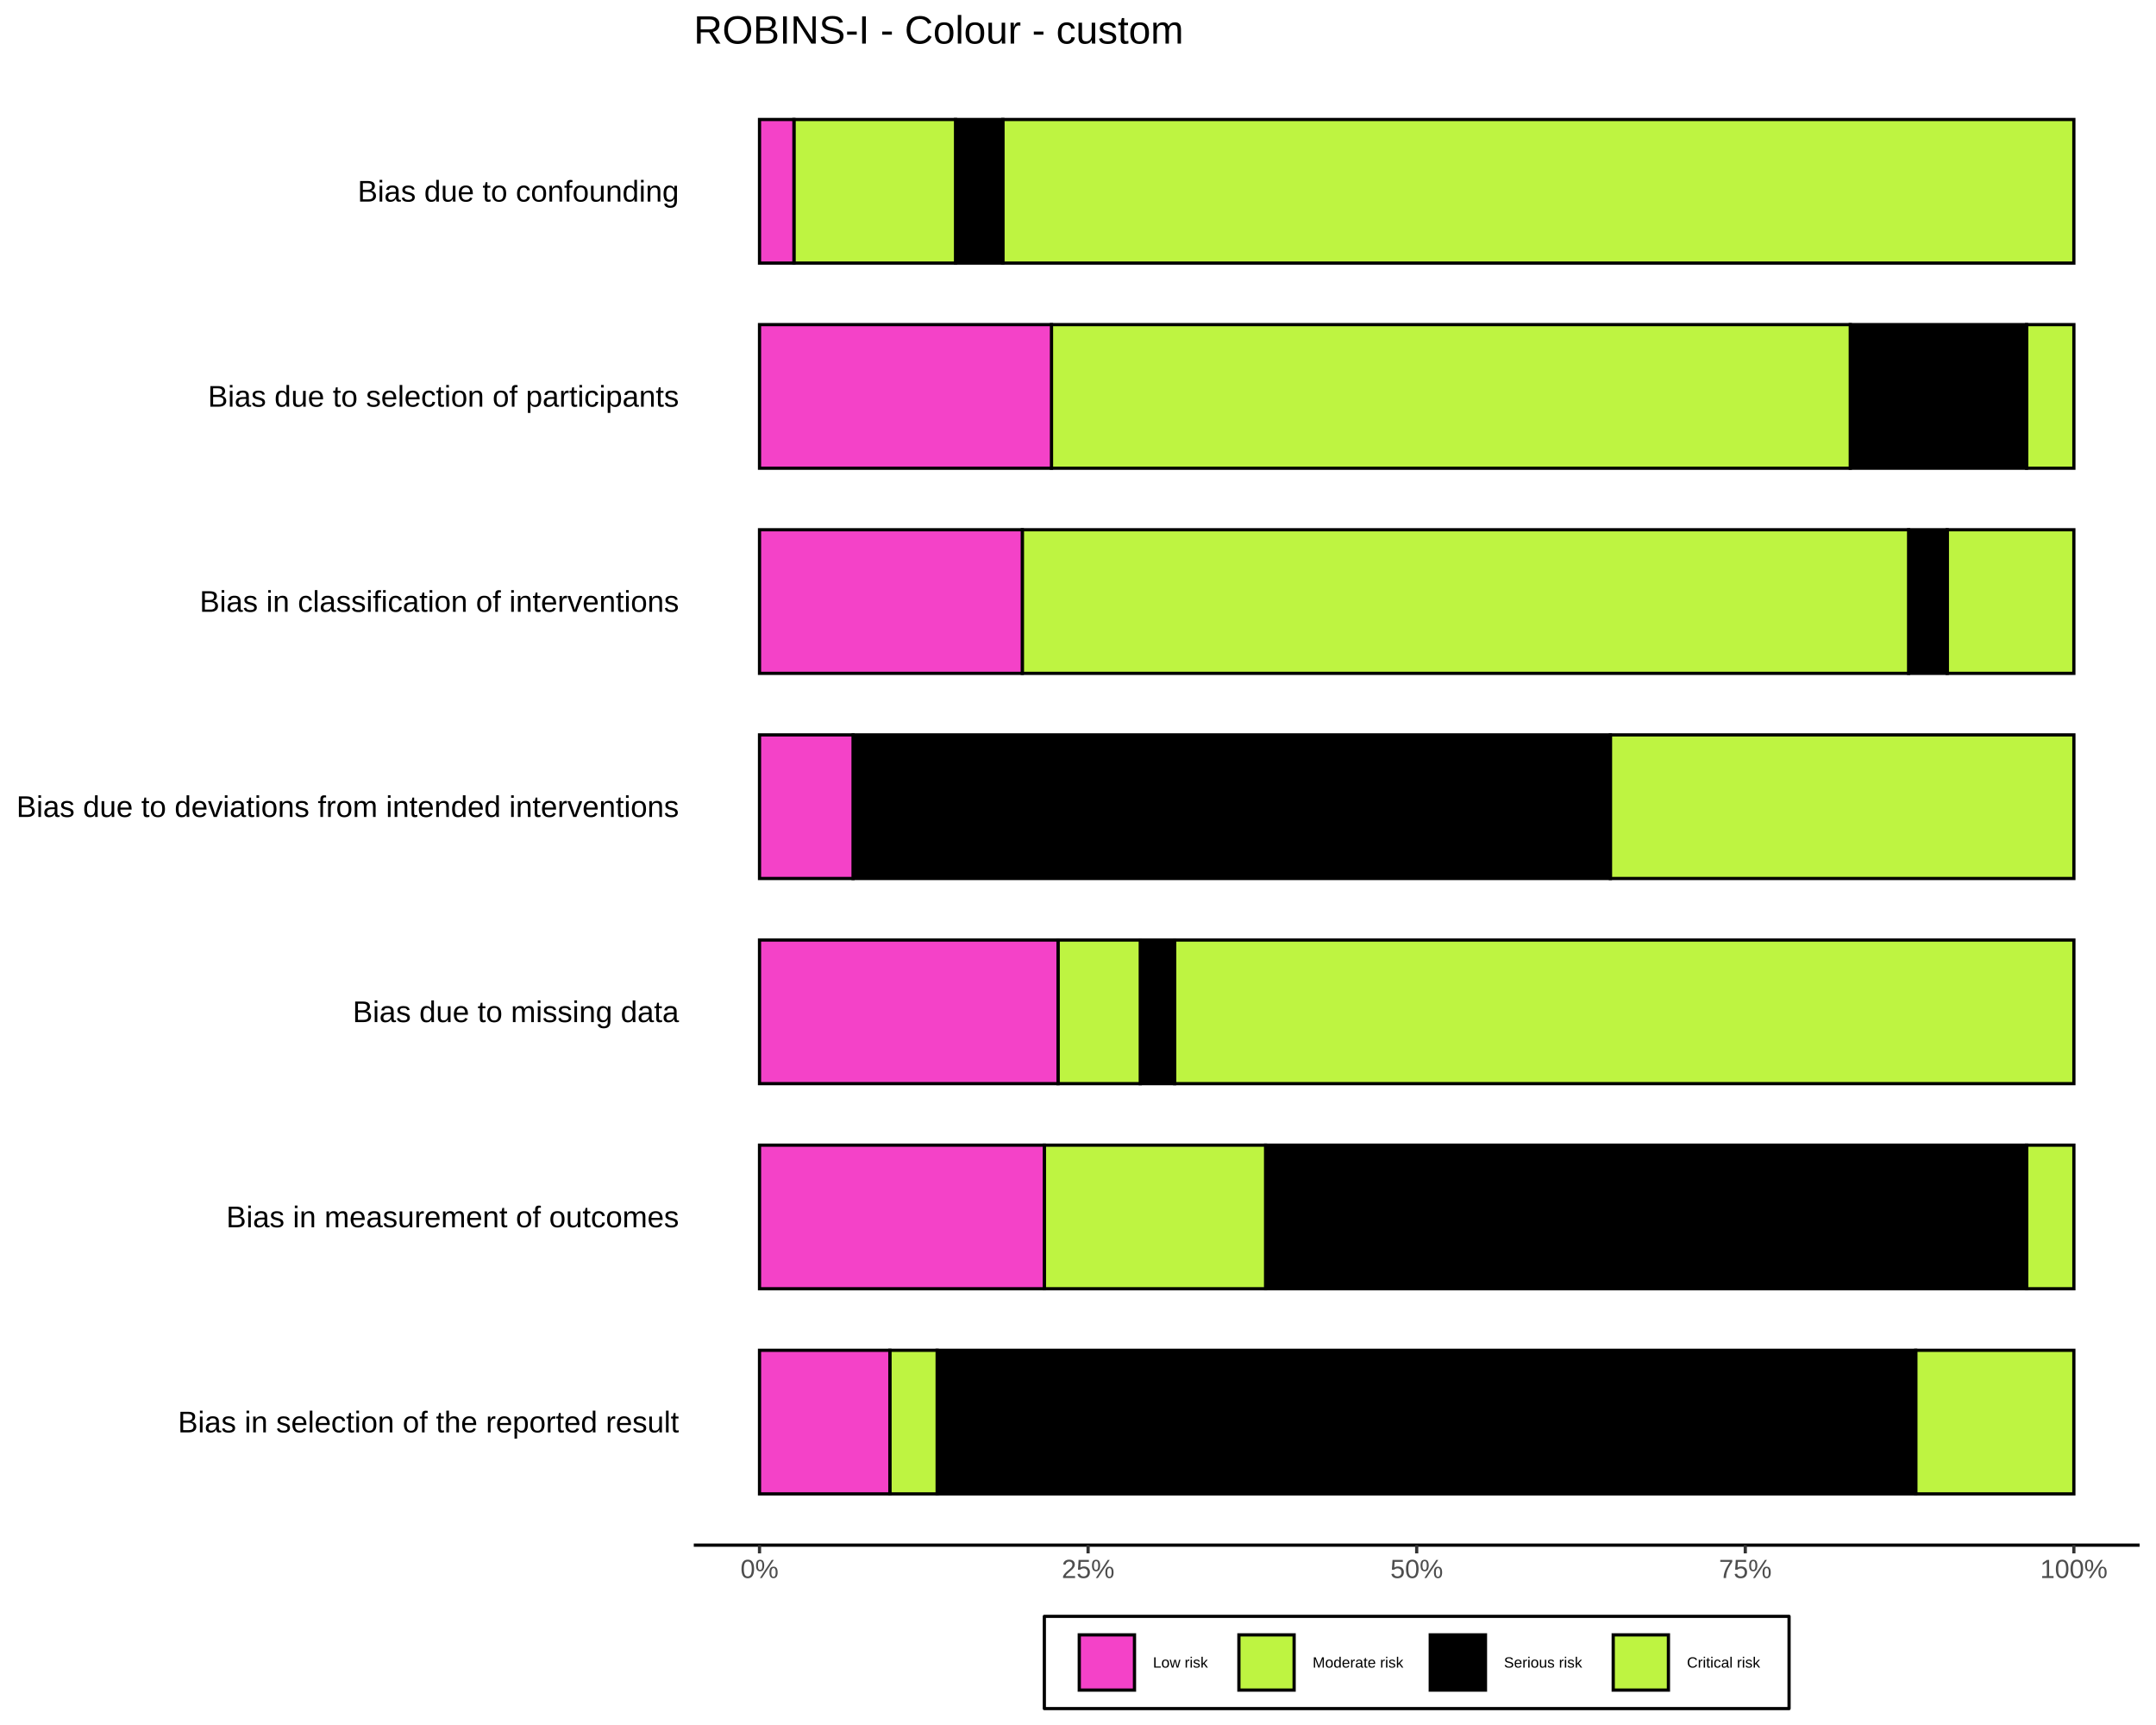
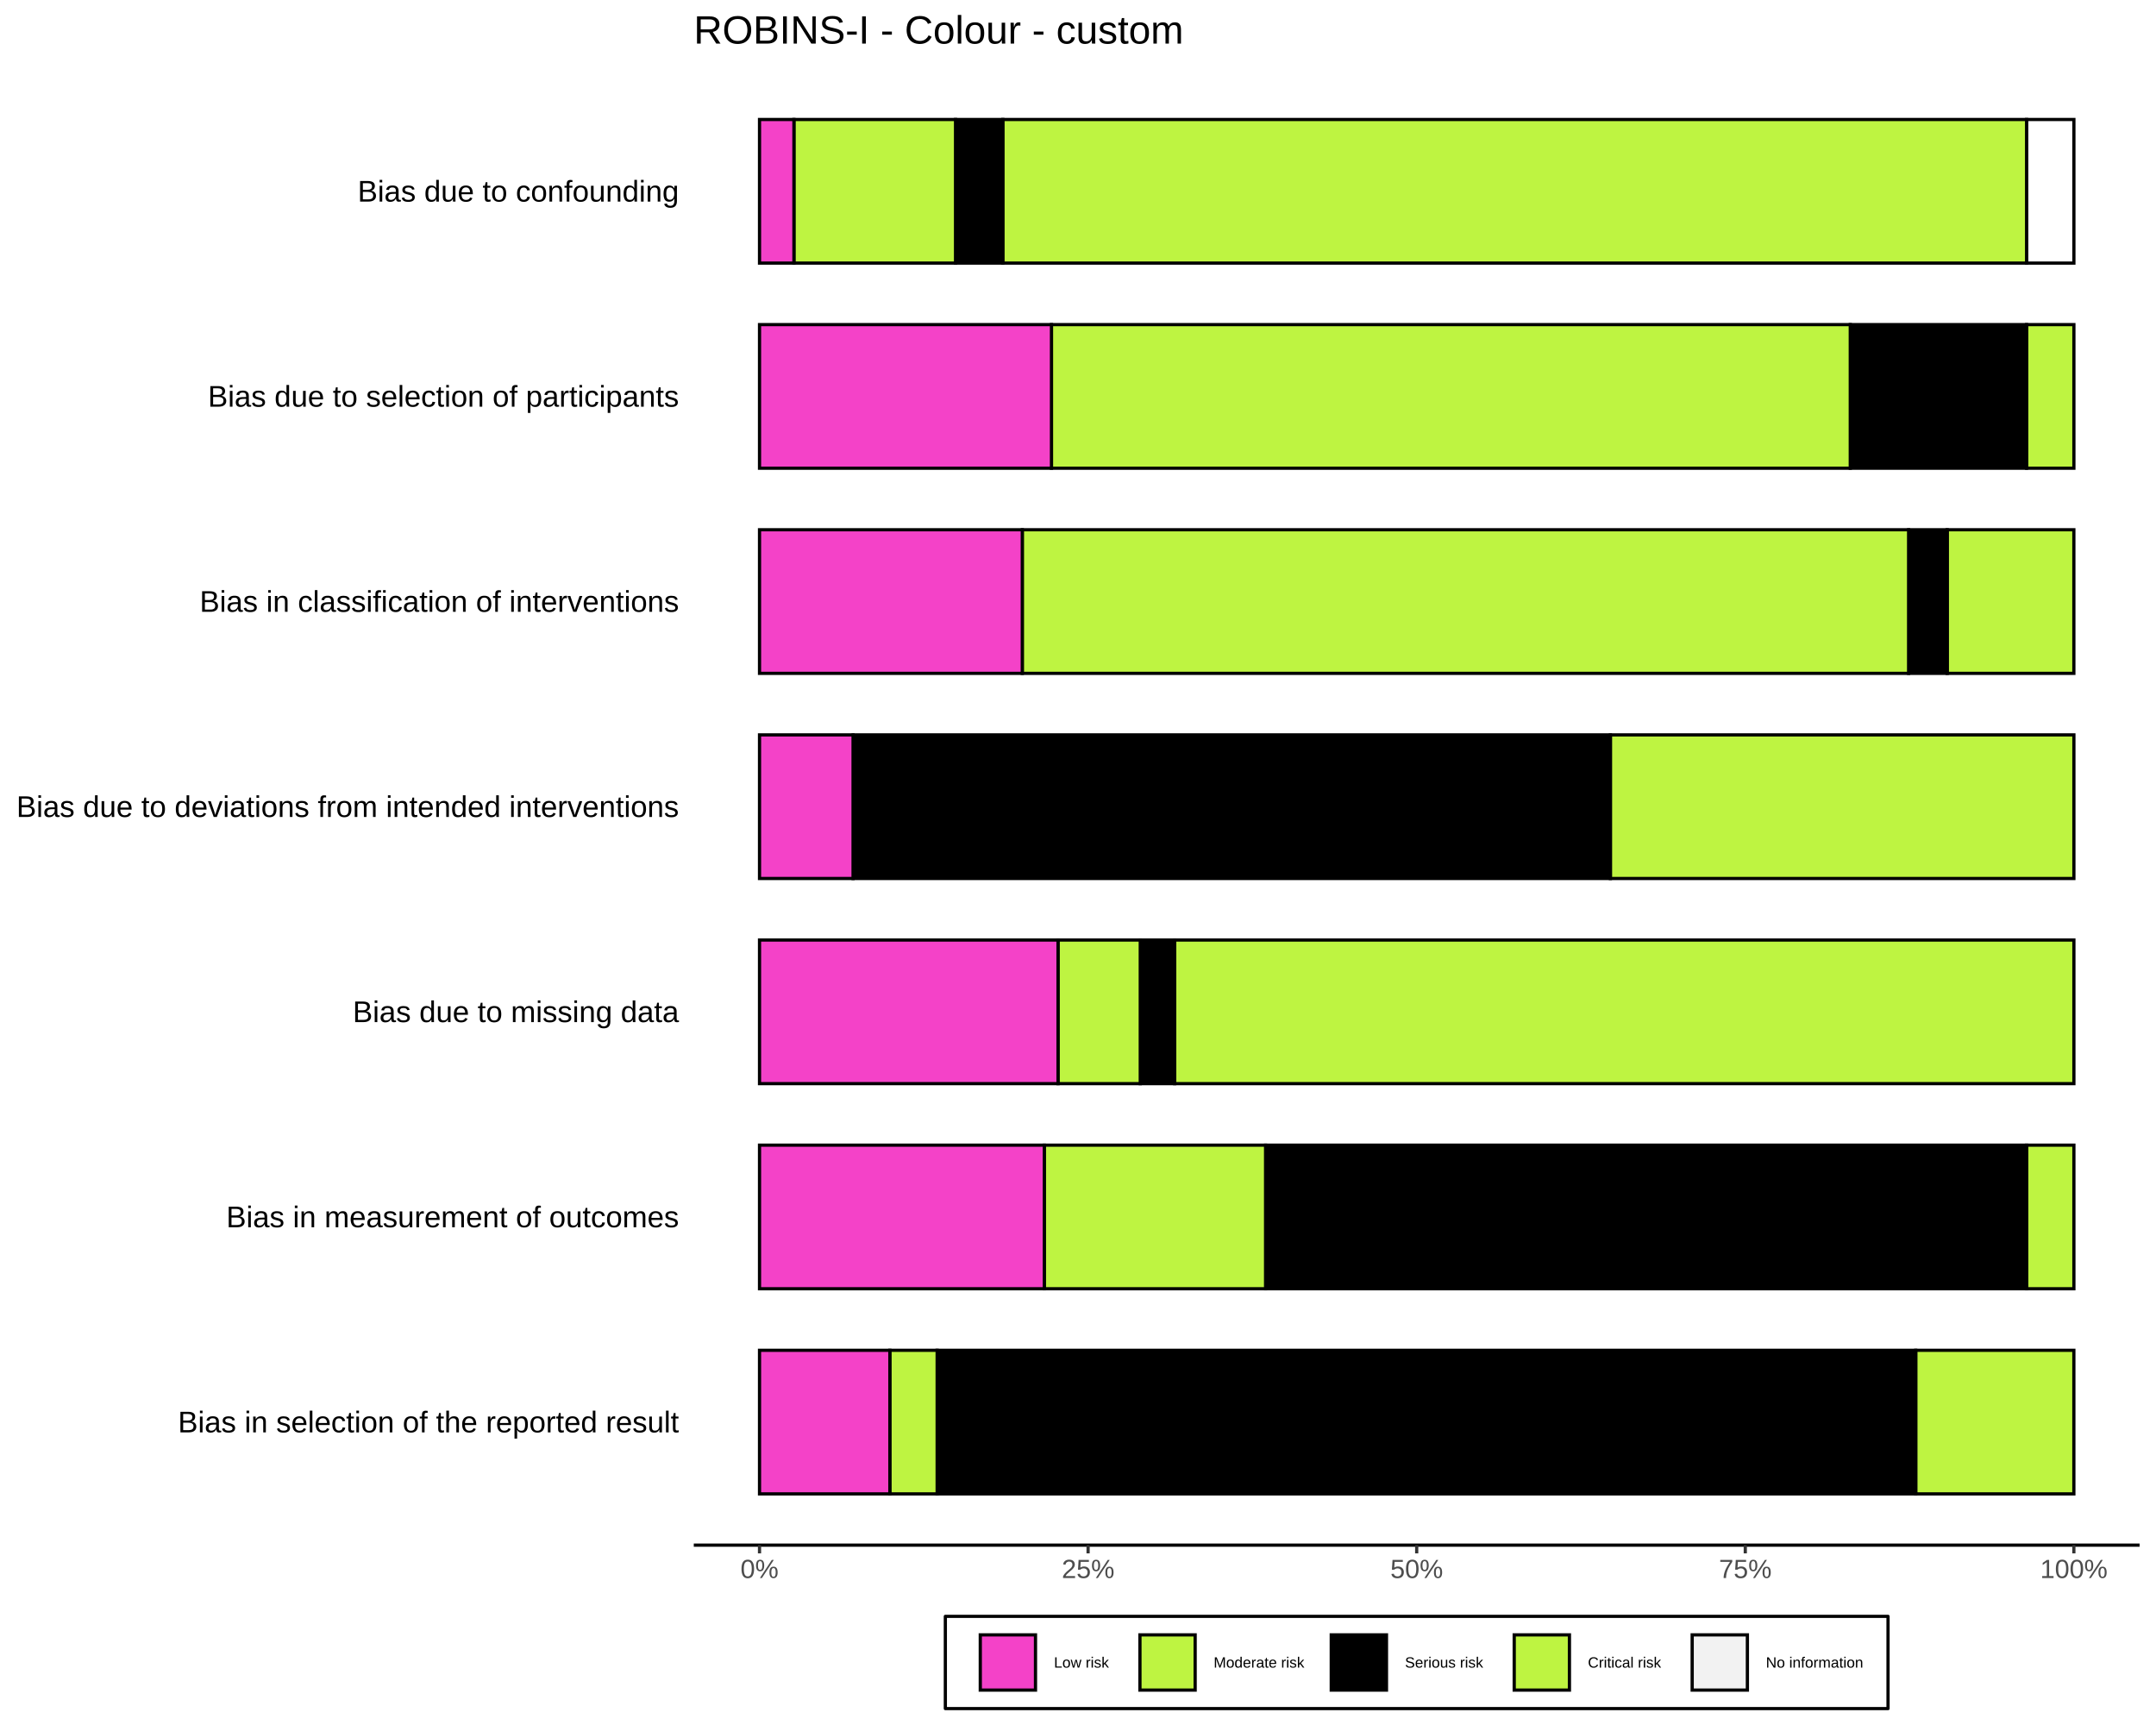
<svg xmlns="http://www.w3.org/2000/svg" viewBox="0 0 720.00 576.00">
  <defs>
    <style type="text/css">
    line, polyline, polygon, path, rect, circle {
      fill: none;
      stroke: #000000;
      stroke-linecap: round;
      stroke-linejoin: round;
      stroke-miterlimit: 10.00;
    }
  </style>
  </defs>
  <rect width="100%" height="100%" style="stroke: none; fill: #FFFFFF;" />
  <rect x="0.00" y="0.00" width="720.00" height="576.00" style="stroke-width: 1.07; stroke: #FFFFFF; fill: #FFFFFF;" />
  <defs>
    <clipPath id="cpMjMxLjY5fDcxNC41Mnw1MTUuOTV8MjIuNzc=">
      <rect x="231.69" y="22.77" width="482.83" height="493.18" />
    </clipPath>
  </defs>
  <rect x="639.76" y="450.88" width="52.81" height="47.95" style="stroke-width: 1.07; stroke-linecap: square; stroke-linejoin: miter; fill: #BEF441;" clip-path="url(#cpMjMxLjY5fDcxNC41Mnw1MTUuOTV8MjIuNzc=)" />
  <rect x="312.96" y="450.88" width="326.80" height="47.95" style="stroke-width: 1.07; stroke-linecap: square; stroke-linejoin: miter; fill: #000000;" clip-path="url(#cpMjMxLjY5fDcxNC41Mnw1MTUuOTV8MjIuNzc=)" />
  <rect x="297.16" y="450.88" width="15.80" height="47.95" style="stroke-width: 1.07; stroke-linecap: square; stroke-linejoin: miter; fill: #BEF441;" clip-path="url(#cpMjMxLjY5fDcxNC41Mnw1MTUuOTV8MjIuNzc=)" />
  <rect x="253.64" y="450.88" width="43.53" height="47.95" style="stroke-width: 1.07; stroke-linecap: square; stroke-linejoin: miter; fill: #F442C8;" clip-path="url(#cpMjMxLjY5fDcxNC41Mnw1MTUuOTV8MjIuNzc=)" />
  <rect x="676.78" y="382.38" width="15.80" height="47.95" style="stroke-width: 1.07; stroke-linecap: square; stroke-linejoin: miter; fill: #BEF441;" clip-path="url(#cpMjMxLjY5fDcxNC41Mnw1MTUuOTV8MjIuNzc=)" />
  <rect x="422.65" y="382.38" width="254.13" height="47.95" style="stroke-width: 1.07; stroke-linecap: square; stroke-linejoin: miter; fill: #000000;" clip-path="url(#cpMjMxLjY5fDcxNC41Mnw1MTUuOTV8MjIuNzc=)" />
  <rect x="348.75" y="382.38" width="73.89" height="47.95" style="stroke-width: 1.07; stroke-linecap: square; stroke-linejoin: miter; fill: #BEF441;" clip-path="url(#cpMjMxLjY5fDcxNC41Mnw1MTUuOTV8MjIuNzc=)" />
  <rect x="253.64" y="382.38" width="95.11" height="47.95" style="stroke-width: 1.07; stroke-linecap: square; stroke-linejoin: miter; fill: #F442C8;" clip-path="url(#cpMjMxLjY5fDcxNC41Mnw1MTUuOTV8MjIuNzc=)" />
  <rect x="392.28" y="313.89" width="300.30" height="47.95" style="stroke-width: 1.07; stroke-linecap: square; stroke-linejoin: miter; fill: #BEF441;" clip-path="url(#cpMjMxLjY5fDcxNC41Mnw1MTUuOTV8MjIuNzc=)" />
  <rect x="380.79" y="313.89" width="11.49" height="47.95" style="stroke-width: 1.07; stroke-linecap: square; stroke-linejoin: miter; fill: #000000;" clip-path="url(#cpMjMxLjY5fDcxNC41Mnw1MTUuOTV8MjIuNzc=)" />
  <rect x="353.33" y="313.89" width="27.46" height="47.95" style="stroke-width: 1.07; stroke-linecap: square; stroke-linejoin: miter; fill: #BEF441;" clip-path="url(#cpMjMxLjY5fDcxNC41Mnw1MTUuOTV8MjIuNzc=)" />
  <rect x="253.64" y="313.89" width="99.69" height="47.95" style="stroke-width: 1.07; stroke-linecap: square; stroke-linejoin: miter; fill: #F442C8;" clip-path="url(#cpMjMxLjY5fDcxNC41Mnw1MTUuOTV8MjIuNzc=)" />
  <rect x="537.79" y="245.39" width="154.79" height="47.95" style="stroke-width: 1.07; stroke-linecap: square; stroke-linejoin: miter; fill: #BEF441;" clip-path="url(#cpMjMxLjY5fDcxNC41Mnw1MTUuOTV8MjIuNzc=)" />
  <rect x="284.88" y="245.39" width="252.91" height="47.95" style="stroke-width: 1.07; stroke-linecap: square; stroke-linejoin: miter; fill: #000000;" clip-path="url(#cpMjMxLjY5fDcxNC41Mnw1MTUuOTV8MjIuNzc=)" />
  <rect x="253.64" y="245.39" width="31.24" height="47.95" style="stroke-width: 1.07; stroke-linecap: square; stroke-linejoin: miter; fill: #F442C8;" clip-path="url(#cpMjMxLjY5fDcxNC41Mnw1MTUuOTV8MjIuNzc=)" />
  <rect x="650.27" y="176.89" width="42.30" height="47.95" style="stroke-width: 1.07; stroke-linecap: square; stroke-linejoin: miter; fill: #BEF441;" clip-path="url(#cpMjMxLjY5fDcxNC41Mnw1MTUuOTV8MjIuNzc=)" />
  <rect x="637.38" y="176.89" width="12.89" height="47.95" style="stroke-width: 1.07; stroke-linecap: square; stroke-linejoin: miter; fill: #000000;" clip-path="url(#cpMjMxLjY5fDcxNC41Mnw1MTUuOTV8MjIuNzc=)" />
  <rect x="341.39" y="176.89" width="295.99" height="47.95" style="stroke-width: 1.07; stroke-linecap: square; stroke-linejoin: miter; fill: #BEF441;" clip-path="url(#cpMjMxLjY5fDcxNC41Mnw1MTUuOTV8MjIuNzc=)" />
  <rect x="253.64" y="176.89" width="87.75" height="47.95" style="stroke-width: 1.07; stroke-linecap: square; stroke-linejoin: miter; fill: #F442C8;" clip-path="url(#cpMjMxLjY5fDcxNC41Mnw1MTUuOTV8MjIuNzc=)" />
  <rect x="676.78" y="108.39" width="15.80" height="47.95" style="stroke-width: 1.07; stroke-linecap: square; stroke-linejoin: miter; fill: #BEF441;" clip-path="url(#cpMjMxLjY5fDcxNC41Mnw1MTUuOTV8MjIuNzc=)" />
  <rect x="617.90" y="108.39" width="58.87" height="47.95" style="stroke-width: 1.07; stroke-linecap: square; stroke-linejoin: miter; fill: #000000;" clip-path="url(#cpMjMxLjY5fDcxNC41Mnw1MTUuOTV8MjIuNzc=)" />
  <rect x="351.13" y="108.39" width="266.77" height="47.95" style="stroke-width: 1.07; stroke-linecap: square; stroke-linejoin: miter; fill: #BEF441;" clip-path="url(#cpMjMxLjY5fDcxNC41Mnw1MTUuOTV8MjIuNzc=)" />
  <rect x="253.64" y="108.39" width="97.50" height="47.95" style="stroke-width: 1.07; stroke-linecap: square; stroke-linejoin: miter; fill: #F442C8;" clip-path="url(#cpMjMxLjY5fDcxNC41Mnw1MTUuOTV8MjIuNzc=)" />
-   <rect x="334.89" y="39.90" width="357.68" height="47.95" style="stroke-width: 1.07; stroke-linecap: square; stroke-linejoin: miter; fill: #BEF441;" clip-path="url(#cpMjMxLjY5fDcxNC41Mnw1MTUuOTV8MjIuNzc=)" />
+   <rect x="676.78" y="39.90" width="15.80" height="47.95" style="stroke-width: 1.07; stroke-linecap: square; stroke-linejoin: miter;" clip-path="url(#cpMjMxLjY5fDcxNC41Mnw1MTUuOTV8MjIuNzc=)" />
+   <rect x="334.89" y="39.90" width="341.89" height="47.95" style="stroke-width: 1.07; stroke-linecap: square; stroke-linejoin: miter; fill: #BEF441;" clip-path="url(#cpMjMxLjY5fDcxNC41Mnw1MTUuOTV8MjIuNzc=)" />
  <rect x="319.10" y="39.90" width="15.80" height="47.95" style="stroke-width: 1.07; stroke-linecap: square; stroke-linejoin: miter; fill: #000000;" clip-path="url(#cpMjMxLjY5fDcxNC41Mnw1MTUuOTV8MjIuNzc=)" />
  <rect x="265.13" y="39.90" width="53.97" height="47.95" style="stroke-width: 1.07; stroke-linecap: square; stroke-linejoin: miter; fill: #BEF441;" clip-path="url(#cpMjMxLjY5fDcxNC41Mnw1MTUuOTV8MjIuNzc=)" />
  <rect x="253.64" y="39.90" width="11.49" height="47.95" style="stroke-width: 1.07; stroke-linecap: square; stroke-linejoin: miter; fill: #F442C8;" clip-path="url(#cpMjMxLjY5fDcxNC41Mnw1MTUuOTV8MjIuNzc=)" />
  <defs>
    <clipPath id="cpMC4wMHw3MjAuMDB8NTc2LjAwfDAuMDA=">
      <rect x="0.00" y="0.00" width="720.00" height="576.00" />
    </clipPath>
  </defs>
  <g clip-path="url(#cpMC4wMHw3MjAuMDB8NTc2LjAwfDAuMDA=)">
    <text x="59.42" y="478.29" style="font-size: 10.00px; font-family: Liberation Sans;" textLength="167.34px" lengthAdjust="spacingAndGlyphs">Bias in selection of the reported result</text>
  </g>
  <g clip-path="url(#cpMC4wMHw3MjAuMDB8NTc2LjAwfDAuMDA=)">
    <text x="75.56" y="409.80" style="font-size: 10.00px; font-family: Liberation Sans;" textLength="151.20px" lengthAdjust="spacingAndGlyphs">Bias in measurement of outcomes</text>
  </g>
  <g clip-path="url(#cpMC4wMHw3MjAuMDB8NTc2LjAwfDAuMDA=)">
    <text x="117.79" y="341.30" style="font-size: 10.00px; font-family: Liberation Sans;" textLength="108.97px" lengthAdjust="spacingAndGlyphs">Bias due to missing data</text>
  </g>
  <g clip-path="url(#cpMC4wMHw3MjAuMDB8NTc2LjAwfDAuMDA=)">
    <text x="5.48" y="272.80" style="font-size: 10.00px; font-family: Liberation Sans;" textLength="221.28px" lengthAdjust="spacingAndGlyphs">Bias due to deviations from intended interventions</text>
  </g>
  <g clip-path="url(#cpMC4wMHw3MjAuMDB8NTc2LjAwfDAuMDA=)">
    <text x="66.67" y="204.30" style="font-size: 10.00px; font-family: Liberation Sans;" textLength="160.09px" lengthAdjust="spacingAndGlyphs">Bias in classification of interventions</text>
  </g>
  <g clip-path="url(#cpMC4wMHw3MjAuMDB8NTc2LjAwfDAuMDA=)">
    <text x="69.42" y="135.80" style="font-size: 10.00px; font-family: Liberation Sans;" textLength="157.34px" lengthAdjust="spacingAndGlyphs">Bias due to selection of participants</text>
  </g>
  <g clip-path="url(#cpMC4wMHw3MjAuMDB8NTc2LjAwfDAuMDA=)">
    <text x="119.43" y="67.31" style="font-size: 10.00px; font-family: Liberation Sans;" textLength="107.33px" lengthAdjust="spacingAndGlyphs">Bias due to confounding</text>
  </g>
  <polyline points="231.69,515.95 714.52,515.95 " style="stroke-width: 1.07; stroke-linecap: butt;" clip-path="url(#cpMC4wMHw3MjAuMDB8NTc2LjAwfDAuMDA=)" />
  <polyline points="253.64,518.69 253.64,515.95 " style="stroke-width: 1.07; stroke: #333333; stroke-linecap: butt;" clip-path="url(#cpMC4wMHw3MjAuMDB8NTc2LjAwfDAuMDA=)" />
  <polyline points="363.37,518.69 363.37,515.95 " style="stroke-width: 1.07; stroke: #333333; stroke-linecap: butt;" clip-path="url(#cpMC4wMHw3MjAuMDB8NTc2LjAwfDAuMDA=)" />
  <polyline points="473.11,518.69 473.11,515.95 " style="stroke-width: 1.07; stroke: #333333; stroke-linecap: butt;" clip-path="url(#cpMC4wMHw3MjAuMDB8NTc2LjAwfDAuMDA=)" />
  <polyline points="582.84,518.69 582.84,515.95 " style="stroke-width: 1.07; stroke: #333333; stroke-linecap: butt;" clip-path="url(#cpMC4wMHw3MjAuMDB8NTc2LjAwfDAuMDA=)" />
  <polyline points="692.57,518.69 692.57,515.95 " style="stroke-width: 1.07; stroke: #333333; stroke-linecap: butt;" clip-path="url(#cpMC4wMHw3MjAuMDB8NTc2LjAwfDAuMDA=)" />
  <g clip-path="url(#cpMC4wMHw3MjAuMDB8NTc2LjAwfDAuMDA=)">
    <text x="247.28" y="526.93" style="font-size: 8.80px; fill: #4D4D4D; font-family: Liberation Sans;" textLength="12.72px" lengthAdjust="spacingAndGlyphs">0%</text>
  </g>
  <g clip-path="url(#cpMC4wMHw3MjAuMDB8NTc2LjAwfDAuMDA=)">
    <text x="354.57" y="526.93" style="font-size: 8.80px; fill: #4D4D4D; font-family: Liberation Sans;" textLength="17.61px" lengthAdjust="spacingAndGlyphs">25%</text>
  </g>
  <g clip-path="url(#cpMC4wMHw3MjAuMDB8NTc2LjAwfDAuMDA=)">
    <text x="464.30" y="526.93" style="font-size: 8.80px; fill: #4D4D4D; font-family: Liberation Sans;" textLength="17.61px" lengthAdjust="spacingAndGlyphs">50%</text>
  </g>
  <g clip-path="url(#cpMC4wMHw3MjAuMDB8NTc2LjAwfDAuMDA=)">
    <text x="574.04" y="526.93" style="font-size: 8.80px; fill: #4D4D4D; font-family: Liberation Sans;" textLength="17.61px" lengthAdjust="spacingAndGlyphs">75%</text>
  </g>
  <g clip-path="url(#cpMC4wMHw3MjAuMDB8NTc2LjAwfDAuMDA=)">
    <text x="681.32" y="526.93" style="font-size: 8.80px; fill: #4D4D4D; font-family: Liberation Sans;" textLength="22.50px" lengthAdjust="spacingAndGlyphs">100%</text>
  </g>
-   <rect x="348.76" y="539.72" width="248.70" height="30.80" style="stroke-width: 1.07; fill: #FFFFFF;" clip-path="url(#cpMC4wMHw3MjAuMDB8NTc2LjAwfDAuMDA=)" />
-   <rect x="359.72" y="545.20" width="19.84" height="19.84" style="stroke-width: 1.07; stroke: none; fill: #F2F2F2;" clip-path="url(#cpMC4wMHw3MjAuMDB8NTc2LjAwfDAuMDA=)" />
-   <rect x="360.43" y="545.91" width="18.43" height="18.43" style="stroke-width: 1.07; stroke-linecap: square; stroke-linejoin: miter; fill: #F442C8;" clip-path="url(#cpMC4wMHw3MjAuMDB8NTc2LjAwfDAuMDA=)" />
-   <rect x="413.03" y="545.20" width="19.84" height="19.84" style="stroke-width: 1.07; stroke: none; fill: #F2F2F2;" clip-path="url(#cpMC4wMHw3MjAuMDB8NTc2LjAwfDAuMDA=)" />
-   <rect x="413.74" y="545.91" width="18.43" height="18.43" style="stroke-width: 1.07; stroke-linecap: square; stroke-linejoin: miter; fill: #BEF441;" clip-path="url(#cpMC4wMHw3MjAuMDB8NTc2LjAwfDAuMDA=)" />
-   <rect x="476.93" y="545.20" width="19.84" height="19.84" style="stroke-width: 1.07; stroke: none; fill: #F2F2F2;" clip-path="url(#cpMC4wMHw3MjAuMDB8NTc2LjAwfDAuMDA=)" />
-   <rect x="477.64" y="545.91" width="18.43" height="18.43" style="stroke-width: 1.07; stroke-linecap: square; stroke-linejoin: miter; fill: #000000;" clip-path="url(#cpMC4wMHw3MjAuMDB8NTc2LjAwfDAuMDA=)" />
-   <rect x="538.03" y="545.20" width="19.84" height="19.84" style="stroke-width: 1.07; stroke: none; fill: #F2F2F2;" clip-path="url(#cpMC4wMHw3MjAuMDB8NTc2LjAwfDAuMDA=)" />
-   <rect x="538.74" y="545.91" width="18.43" height="18.43" style="stroke-width: 1.07; stroke-linecap: square; stroke-linejoin: miter; fill: #BEF441;" clip-path="url(#cpMC4wMHw3MjAuMDB8NTc2LjAwfDAuMDA=)" />
+   <rect x="315.70" y="539.72" width="314.81" height="30.80" style="stroke-width: 1.07; fill: #FFFFFF;" clip-path="url(#cpMC4wMHw3MjAuMDB8NTc2LjAwfDAuMDA=)" />
+   <rect x="326.66" y="545.20" width="19.84" height="19.84" style="stroke-width: 1.07; stroke: none; fill: #F2F2F2;" clip-path="url(#cpMC4wMHw3MjAuMDB8NTc2LjAwfDAuMDA=)" />
+   <rect x="327.37" y="545.91" width="18.43" height="18.43" style="stroke-width: 1.07; stroke-linecap: square; stroke-linejoin: miter; fill: #F442C8;" clip-path="url(#cpMC4wMHw3MjAuMDB8NTc2LjAwfDAuMDA=)" />
+   <rect x="379.98" y="545.20" width="19.84" height="19.84" style="stroke-width: 1.07; stroke: none; fill: #F2F2F2;" clip-path="url(#cpMC4wMHw3MjAuMDB8NTc2LjAwfDAuMDA=)" />
+   <rect x="380.69" y="545.91" width="18.43" height="18.43" style="stroke-width: 1.07; stroke-linecap: square; stroke-linejoin: miter; fill: #BEF441;" clip-path="url(#cpMC4wMHw3MjAuMDB8NTc2LjAwfDAuMDA=)" />
+   <rect x="443.87" y="545.20" width="19.84" height="19.84" style="stroke-width: 1.07; stroke: none; fill: #F2F2F2;" clip-path="url(#cpMC4wMHw3MjAuMDB8NTc2LjAwfDAuMDA=)" />
+   <rect x="444.58" y="545.91" width="18.43" height="18.43" style="stroke-width: 1.07; stroke-linecap: square; stroke-linejoin: miter; fill: #000000;" clip-path="url(#cpMC4wMHw3MjAuMDB8NTc2LjAwfDAuMDA=)" />
+   <rect x="504.97" y="545.20" width="19.84" height="19.84" style="stroke-width: 1.07; stroke: none; fill: #F2F2F2;" clip-path="url(#cpMC4wMHw3MjAuMDB8NTc2LjAwfDAuMDA=)" />
+   <rect x="505.68" y="545.91" width="18.43" height="18.43" style="stroke-width: 1.07; stroke-linecap: square; stroke-linejoin: miter; fill: #BEF441;" clip-path="url(#cpMC4wMHw3MjAuMDB8NTc2LjAwfDAuMDA=)" />
+   <rect x="564.40" y="545.20" width="19.84" height="19.84" style="stroke-width: 1.07; stroke: none; fill: #F2F2F2;" clip-path="url(#cpMC4wMHw3MjAuMDB8NTc2LjAwfDAuMDA=)" />
+   <rect x="565.11" y="545.91" width="18.43" height="18.43" style="stroke-width: 1.07; stroke-linecap: square; stroke-linejoin: miter;" clip-path="url(#cpMC4wMHw3MjAuMDB8NTc2LjAwfDAuMDA=)" />
  <g clip-path="url(#cpMC4wMHw3MjAuMDB8NTc2LjAwfDAuMDA=)">
-     <text x="385.04" y="556.84" style="font-size: 5.00px; font-family: Liberation Sans;" textLength="22.52px" lengthAdjust="spacingAndGlyphs"> Low risk  </text>
+     <text x="351.98" y="556.84" style="font-size: 5.00px; font-family: Liberation Sans;" textLength="22.52px" lengthAdjust="spacingAndGlyphs"> Low risk  </text>
  </g>
  <g clip-path="url(#cpMC4wMHw3MjAuMDB8NTc2LjAwfDAuMDA=)">
-     <text x="438.36" y="556.84" style="font-size: 5.00px; font-family: Liberation Sans;" textLength="33.09px" lengthAdjust="spacingAndGlyphs"> Moderate risk </text>
+     <text x="405.30" y="556.84" style="font-size: 5.00px; font-family: Liberation Sans;" textLength="33.09px" lengthAdjust="spacingAndGlyphs"> Moderate risk </text>
  </g>
  <g clip-path="url(#cpMC4wMHw3MjAuMDB8NTc2LjAwfDAuMDA=)">
-     <text x="502.25" y="556.84" style="font-size: 5.00px; font-family: Liberation Sans;" textLength="30.30px" lengthAdjust="spacingAndGlyphs"> Serious risk  </text>
+     <text x="469.19" y="556.84" style="font-size: 5.00px; font-family: Liberation Sans;" textLength="30.30px" lengthAdjust="spacingAndGlyphs"> Serious risk  </text>
  </g>
  <g clip-path="url(#cpMC4wMHw3MjAuMDB8NTc2LjAwfDAuMDA=)">
-     <text x="563.35" y="556.84" style="font-size: 5.00px; font-family: Liberation Sans;" textLength="28.62px" lengthAdjust="spacingAndGlyphs"> Critical risk  </text>
+     <text x="530.29" y="556.84" style="font-size: 5.00px; font-family: Liberation Sans;" textLength="28.62px" lengthAdjust="spacingAndGlyphs"> Critical risk  </text>
+   </g>
+   <g clip-path="url(#cpMC4wMHw3MjAuMDB8NTc2LjAwfDAuMDA=)">
+     <text x="589.72" y="556.84" style="font-size: 5.00px; font-family: Liberation Sans;" textLength="35.31px" lengthAdjust="spacingAndGlyphs"> No information </text>
  </g>
  <g clip-path="url(#cpMC4wMHw3MjAuMDB8NTc2LjAwfDAuMDA=)">
    <text x="231.69" y="14.56" style="font-size: 13.20px; font-family: Liberation Sans;" textLength="163.34px" lengthAdjust="spacingAndGlyphs">ROBINS-I - Colour - custom</text>
  </g>
</svg>
